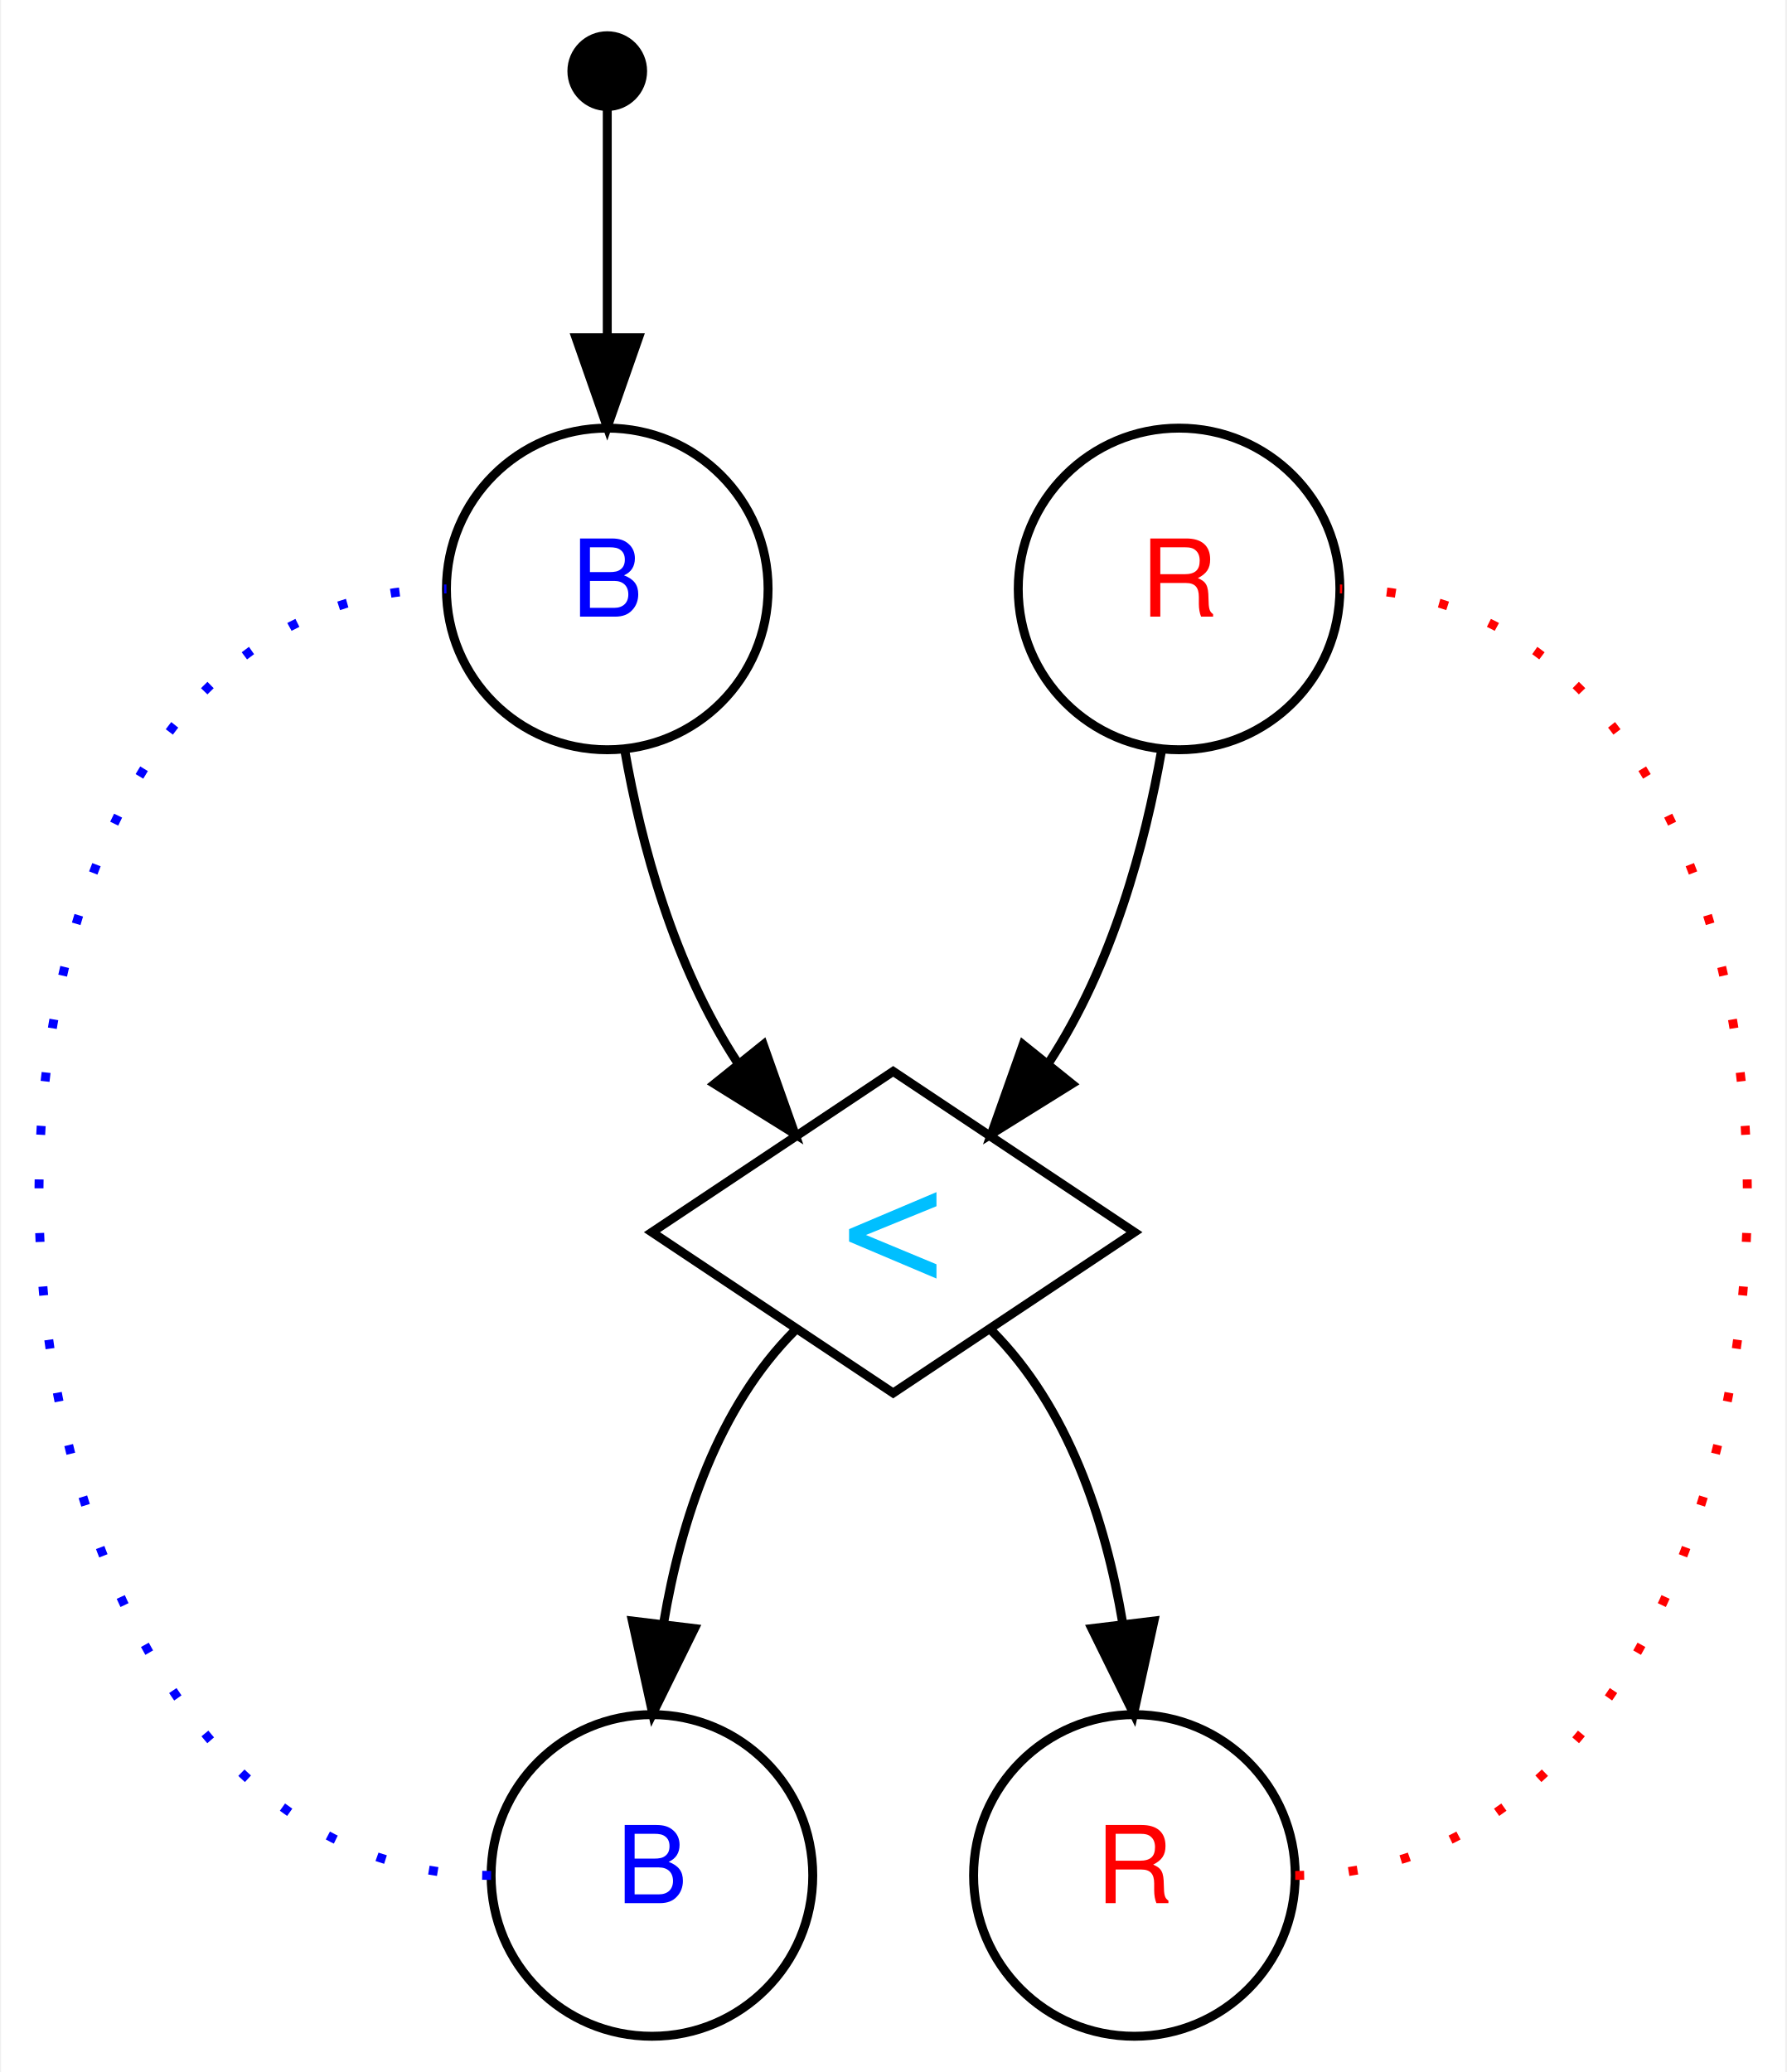
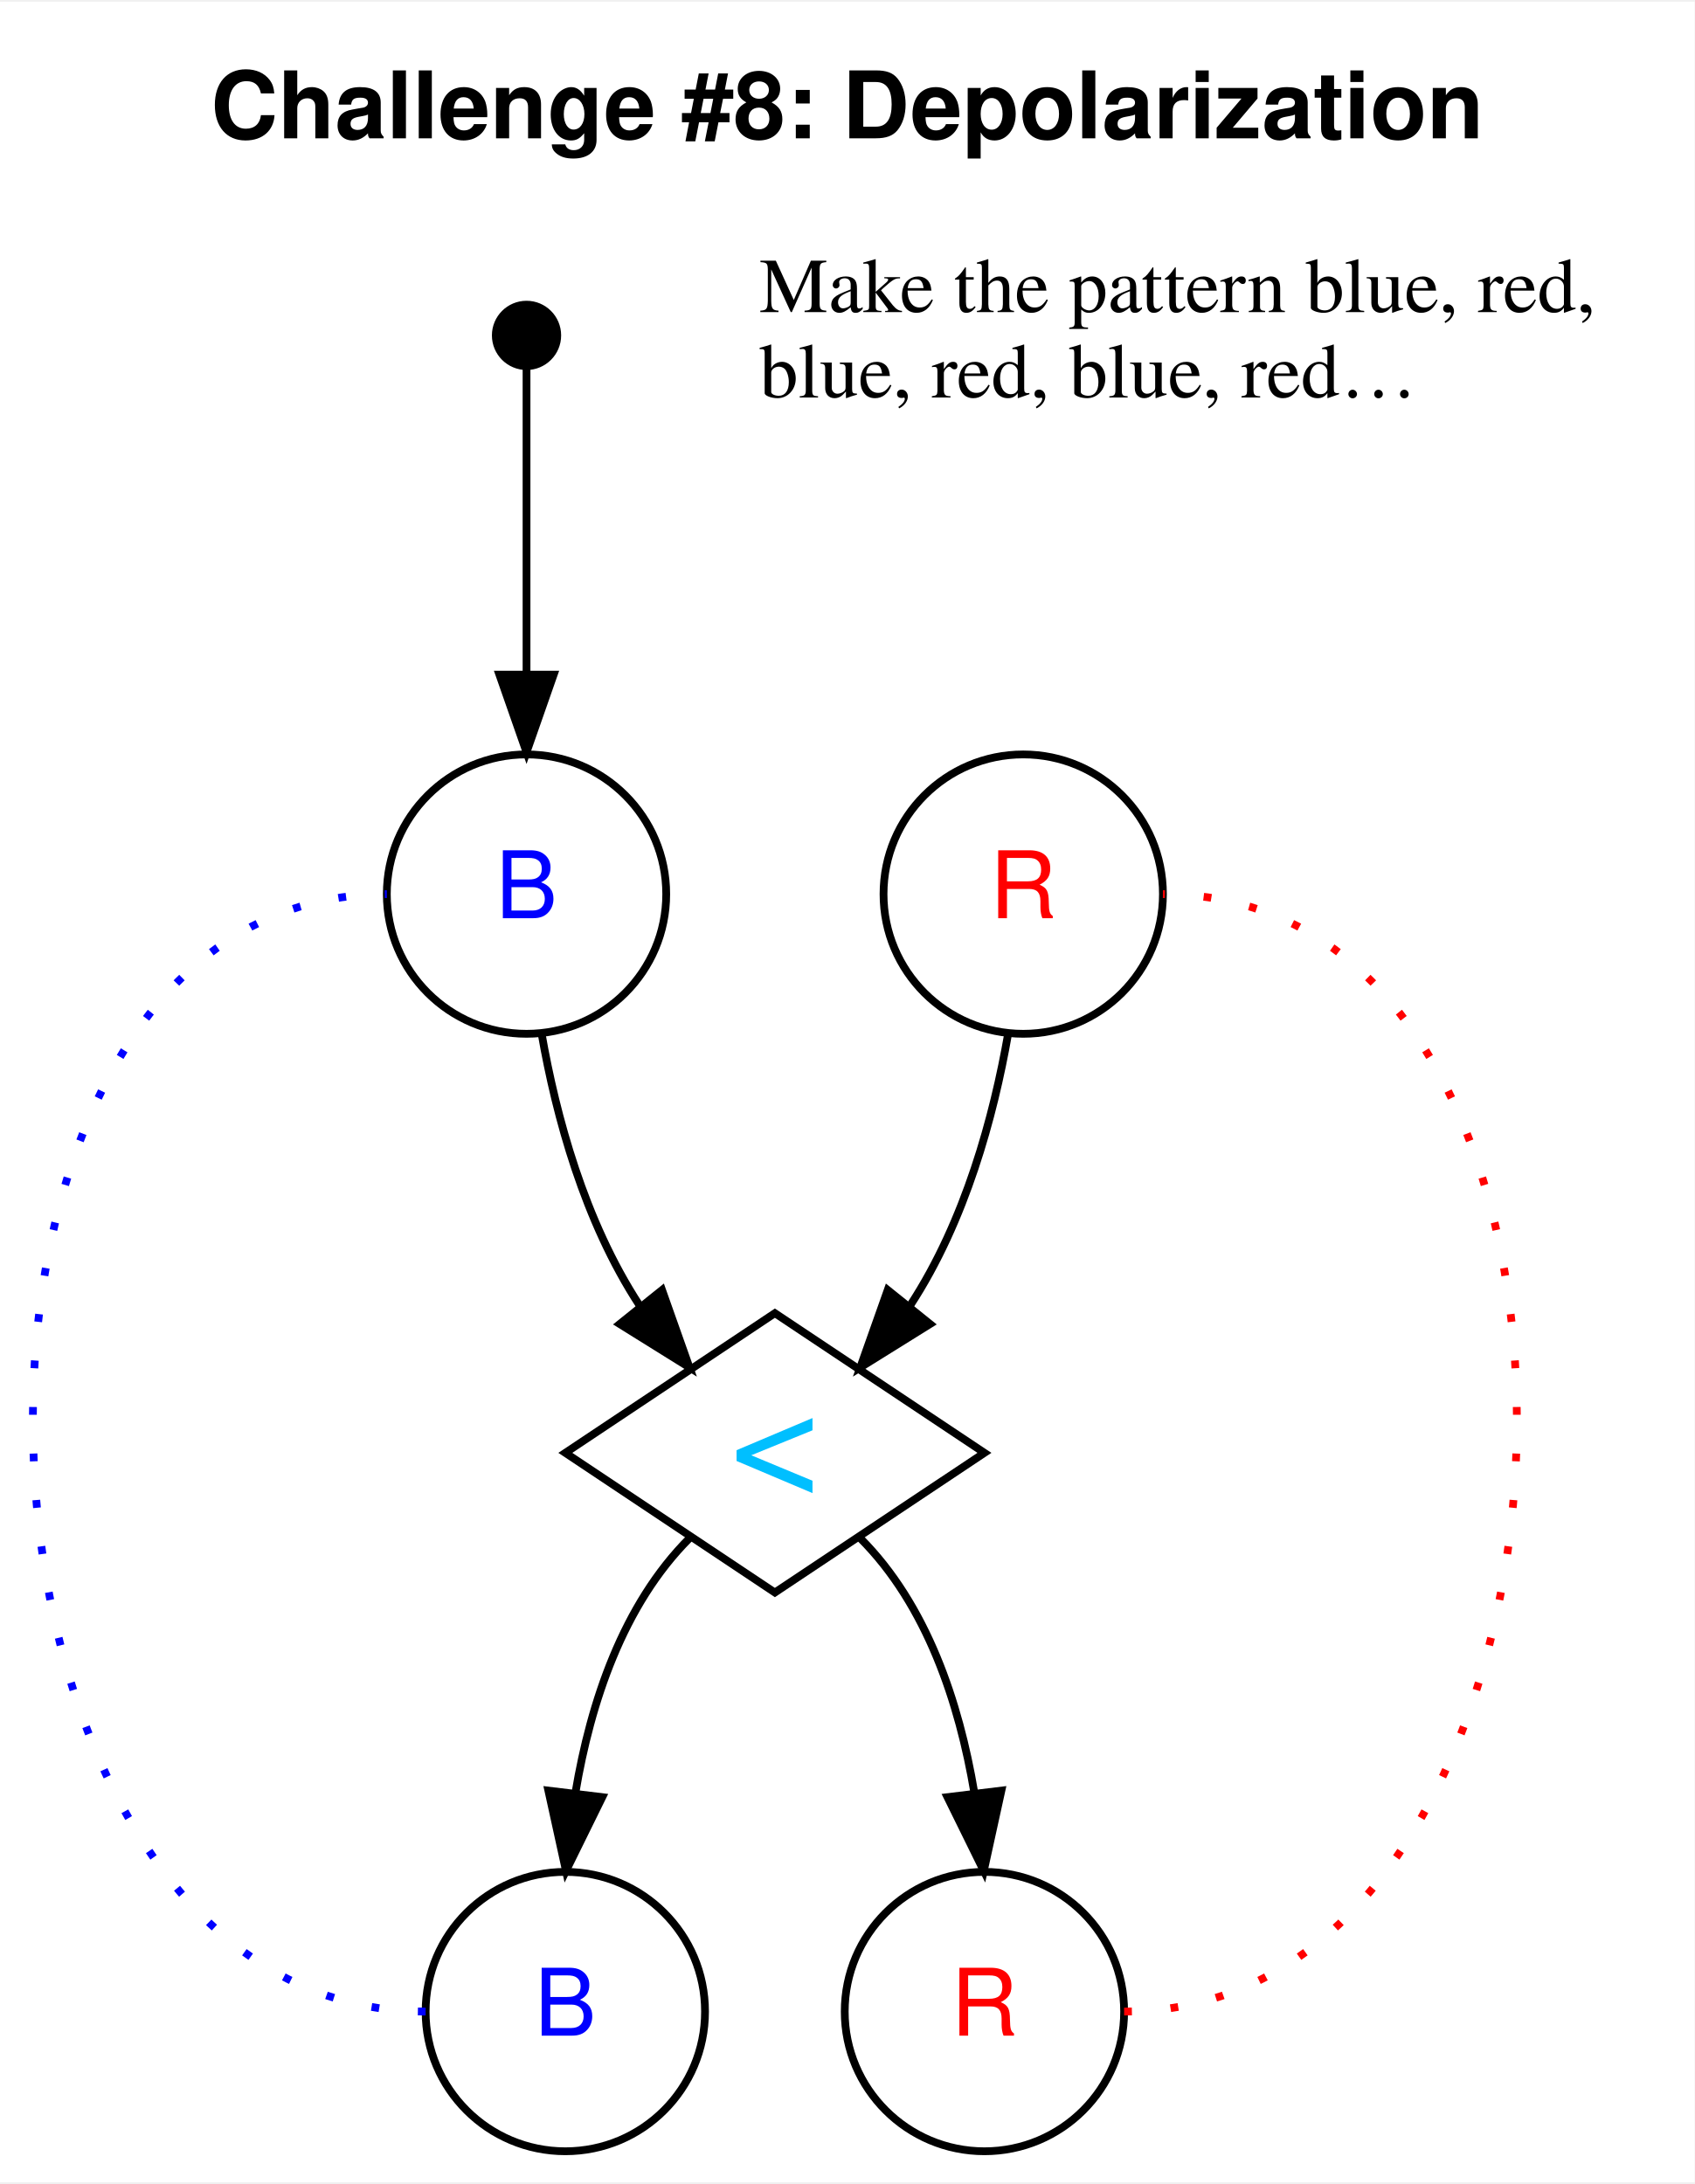
- <svg xmlns="http://www.w3.org/2000/svg" width="200pt" height="232pt" viewBox="0.00 0.00 199.68 231.92">
-   <g id="graph0" class="graph" transform="scale(1 1) rotate(0) translate(4 227.92)">
-     <polygon fill="#ffffff" stroke="transparent" points="-4,4 -4,-227.92 195.683,-227.92 195.683,4 -4,4" />
+ <svg xmlns="http://www.w3.org/2000/svg" width="218pt" height="281pt" viewBox="0.00 0.00 218.34 281.00">
+   <g id="graph0" class="graph" transform="scale(1 1) rotate(0) translate(4 277)">
+     <polygon fill="#ffffff" stroke="transparent" points="-4,4 -4,-277 214.341,-277 214.341,4 -4,4" />
+     <text text-anchor="middle" x="105.171" y="-259.4" font-family="Helvetica,sans-Serif" font-weight="bold" font-size="12.00" fill="#000000">Challenge #8: Depolarization</text>
    <g id="node1" class="node">
-       <ellipse fill="#000000" stroke="#000000" cx="63.841" cy="-219.96" rx="3.96" ry="3.96" />
+       <ellipse fill="#000000" stroke="#000000" cx="63.841" cy="-234" rx="3.96" ry="3.96" />
    </g>
    <g id="node2" class="node">
      <ellipse fill="none" stroke="#000000" cx="63.841" cy="-162" rx="18" ry="18" />
      <text text-anchor="middle" x="63.841" y="-158.9" font-family="Helvetica,sans-Serif" font-size="12.00" fill="#0000ff">B</text>
    </g>
    <g id="edge1" class="edge">
-       <path fill="none" stroke="#000000" d="M63.841,-215.792C63.841,-210.321 63.841,-200.237 63.841,-190.267" />
-       <polygon fill="#000000" stroke="#000000" points="67.341,-190.115 63.841,-180.115 60.342,-190.115 67.341,-190.115" />
+       <path fill="none" stroke="#000000" d="M63.841,-229.712C63.841,-222.062 63.841,-205.472 63.841,-190.629" />
+       <polygon fill="#000000" stroke="#000000" points="67.341,-190.282 63.841,-180.282 60.342,-190.282 67.341,-190.282" />
    </g>
-     <g id="node6" class="node">
+     <g id="node7" class="node">
      <polygon fill="none" stroke="#000000" points="95.841,-108 68.841,-90 95.841,-72 122.841,-90 95.841,-108" />
      <text text-anchor="middle" x="95.841" y="-85" font-family="Helvetica,sans-Serif" font-size="20.00" fill="#00bfff">&lt;</text>
    </g>
    <g id="edge2" class="edge">
      <path fill="none" stroke="#000000" d="M65.785,-144.017C67.648,-133.374 71.286,-119.894 78.379,-109.038" />
      <polygon fill="#000000" stroke="#000000" points="81.304,-110.987 84.841,-101 75.848,-106.601 81.304,-110.987" />
    </g>
    <g id="node3" class="node">
      <ellipse fill="none" stroke="#000000" cx="68.841" cy="-18" rx="18" ry="18" />
      <text text-anchor="middle" x="68.841" y="-14.9" font-family="Helvetica,sans-Serif" font-size="12.00" fill="#0000ff">B</text>
    </g>
    <g id="edge6" class="edge">
      <path fill="none" stroke="#0000ff" stroke-dasharray="1,5" d="M50.841,-18C-13.197,-18 -18.197,-162 45.841,-162" />
    </g>
    <g id="node5" class="node">
      <ellipse fill="none" stroke="#000000" cx="122.841" cy="-18" rx="18" ry="18" />
      <text text-anchor="middle" x="122.841" y="-14.9" font-family="Helvetica,sans-Serif" font-size="12.00" fill="#ff0000">R</text>
    </g>
    <g id="node4" class="node">
      <ellipse fill="none" stroke="#000000" cx="127.841" cy="-162" rx="18" ry="18" />
      <text text-anchor="middle" x="127.841" y="-158.9" font-family="Helvetica,sans-Serif" font-size="12.00" fill="#ff0000">R</text>
    </g>
    <g id="edge3" class="edge">
      <path fill="none" stroke="#000000" d="M125.898,-144.017C124.035,-133.374 120.397,-119.894 113.303,-109.038" />
      <polygon fill="#000000" stroke="#000000" points="115.835,-106.601 106.841,-101 110.379,-110.987 115.835,-106.601" />
    </g>
    <g id="edge7" class="edge">
      <path fill="none" stroke="#ff0000" stroke-dasharray="1,5" d="M140.841,-18C204.88,-18 209.88,-162 145.841,-162" />
    </g>
+     <g id="node6" class="node">
+       <text text-anchor="start" x="93.841" y="-237" font-family="Times" font-size="10.00" fill="#000000">Make the pattern blue, red,</text>
+       <text text-anchor="start" x="93.841" y="-226" font-family="Times" font-size="10.00" fill="#000000">blue, red, blue, red…</text>
+     </g>
    <g id="edge4" class="edge">
      <path fill="none" stroke="#000000" d="M84.841,-79C76.247,-70.405 72.097,-57.794 70.154,-46.265" />
      <polygon fill="#000000" stroke="#000000" points="73.604,-45.634 68.926,-36.128 66.654,-46.477 73.604,-45.634" />
    </g>
    <g id="edge5" class="edge">
      <path fill="none" stroke="#000000" d="M106.841,-79C115.436,-70.405 119.585,-57.794 121.528,-46.265" />
      <polygon fill="#000000" stroke="#000000" points="125.028,-46.477 122.757,-36.128 118.079,-45.634 125.028,-46.477" />
    </g>
  </g>
</svg>
